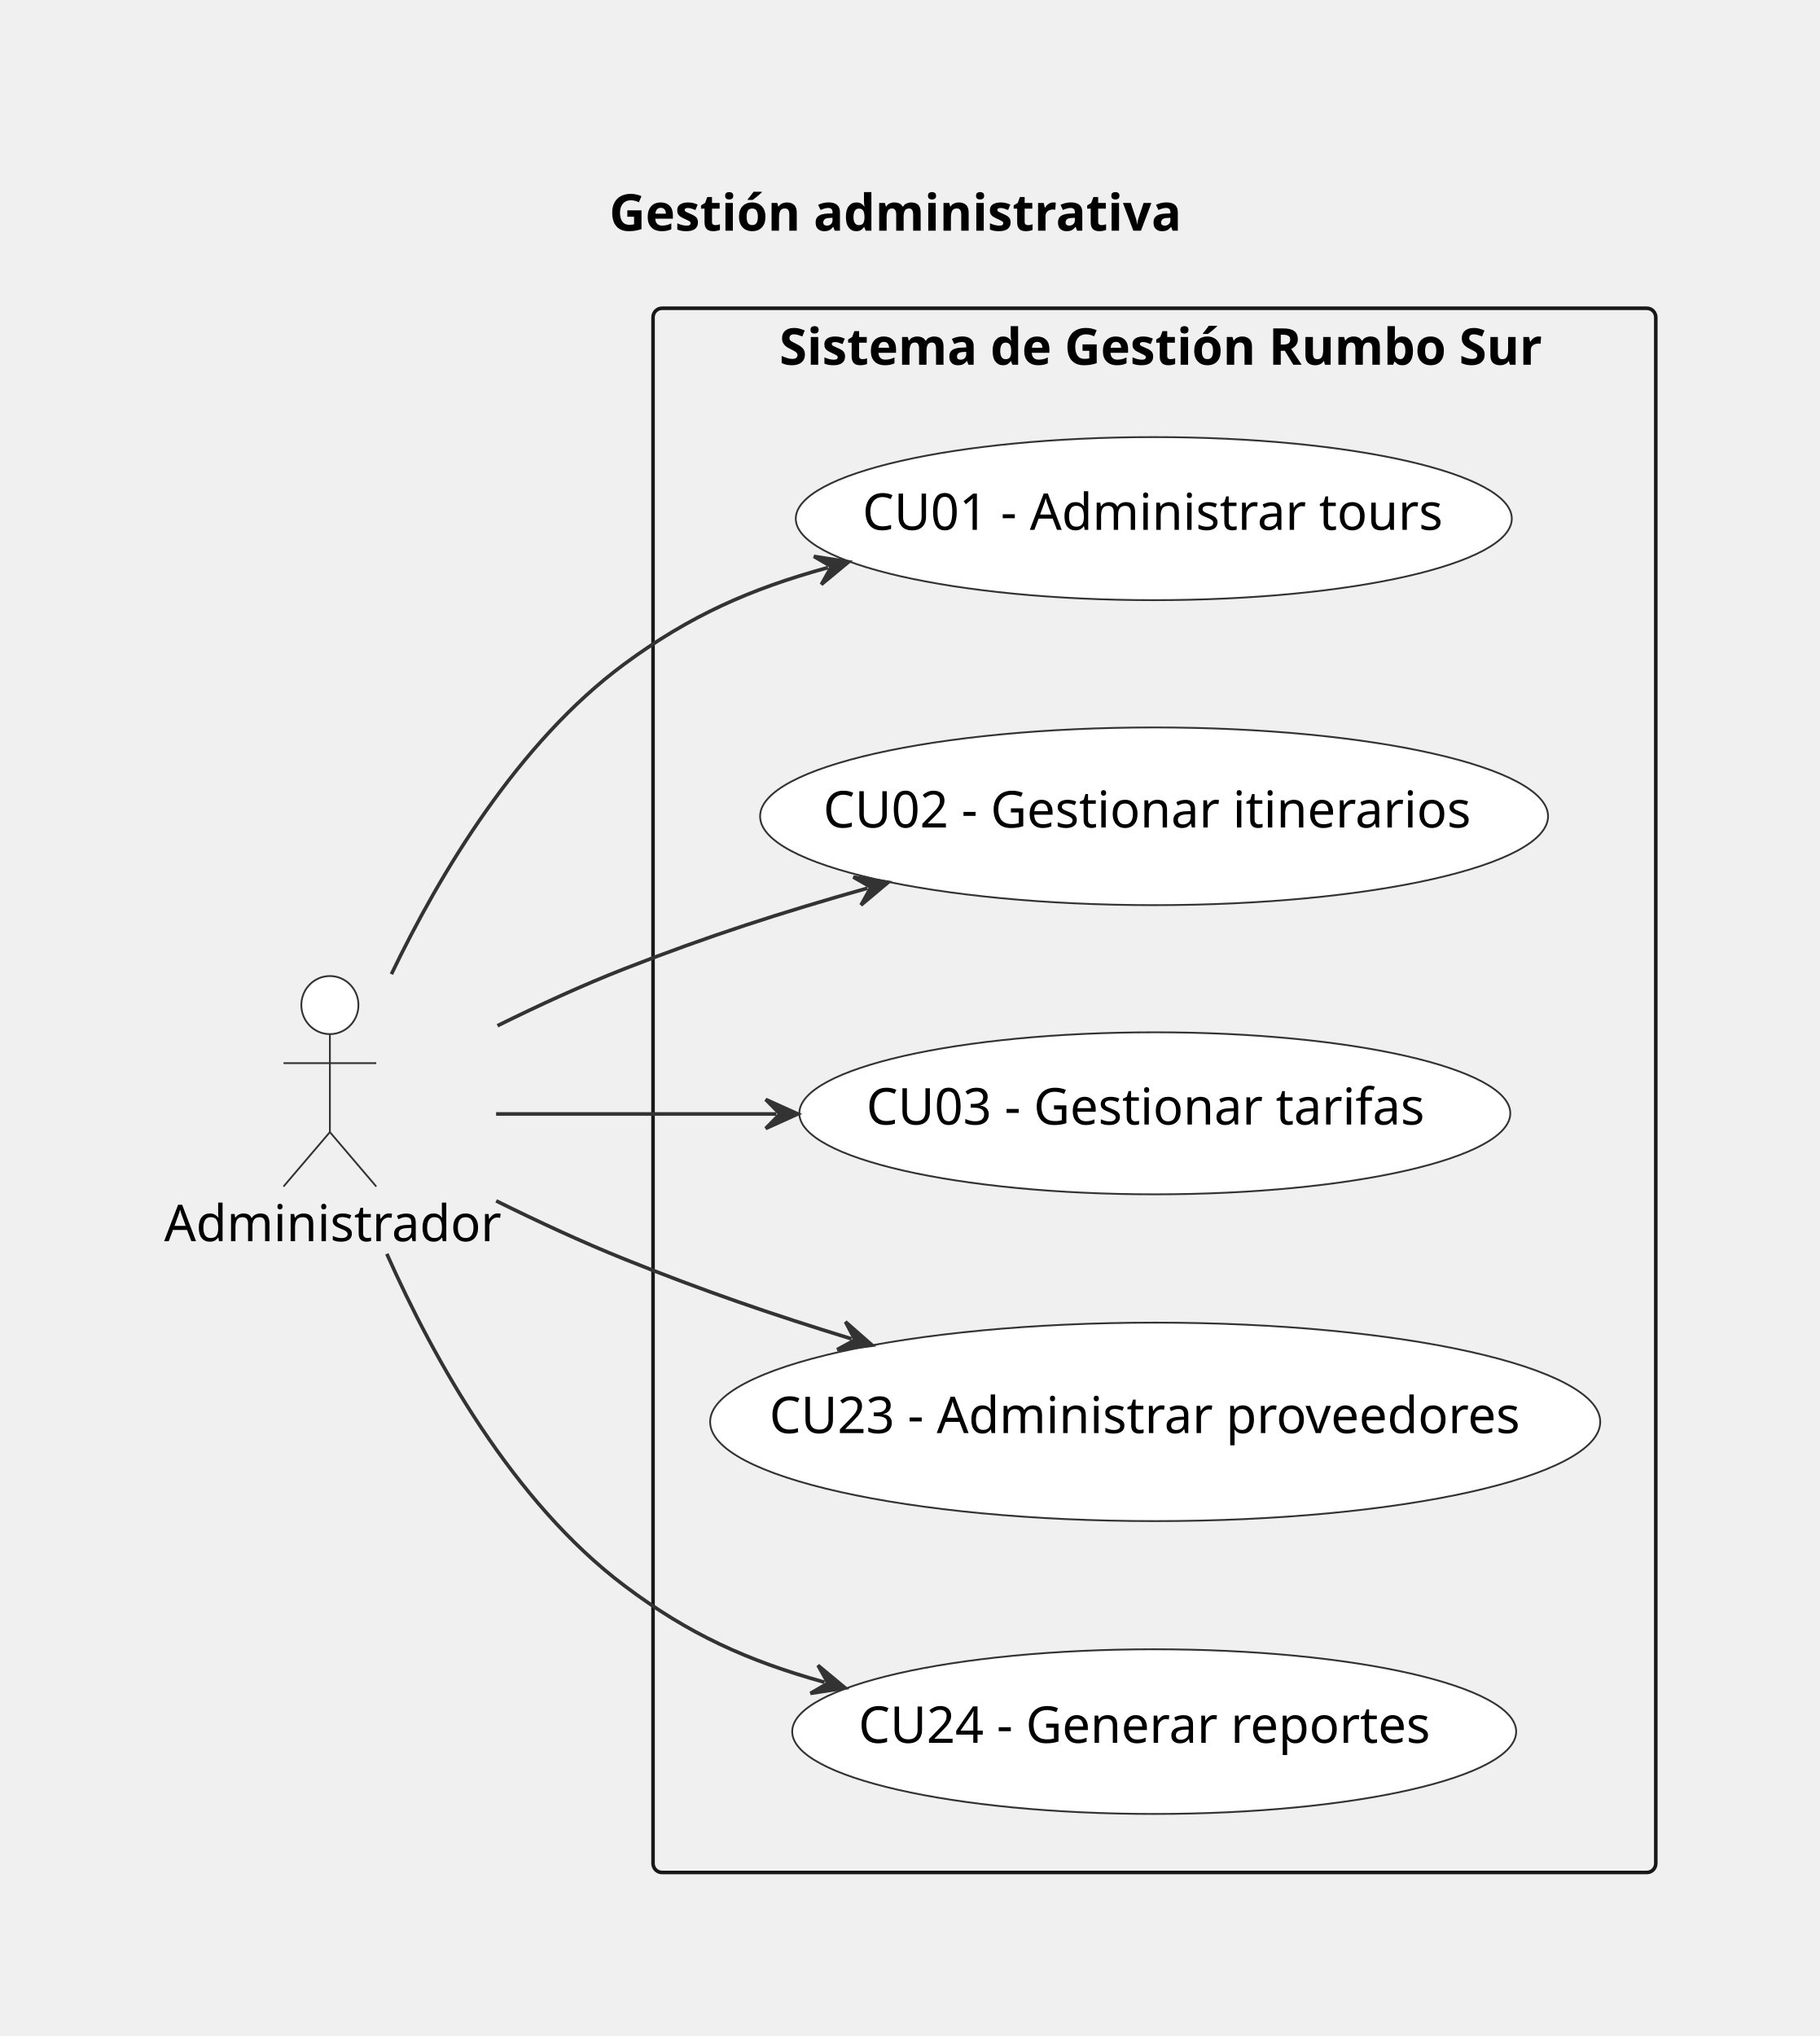
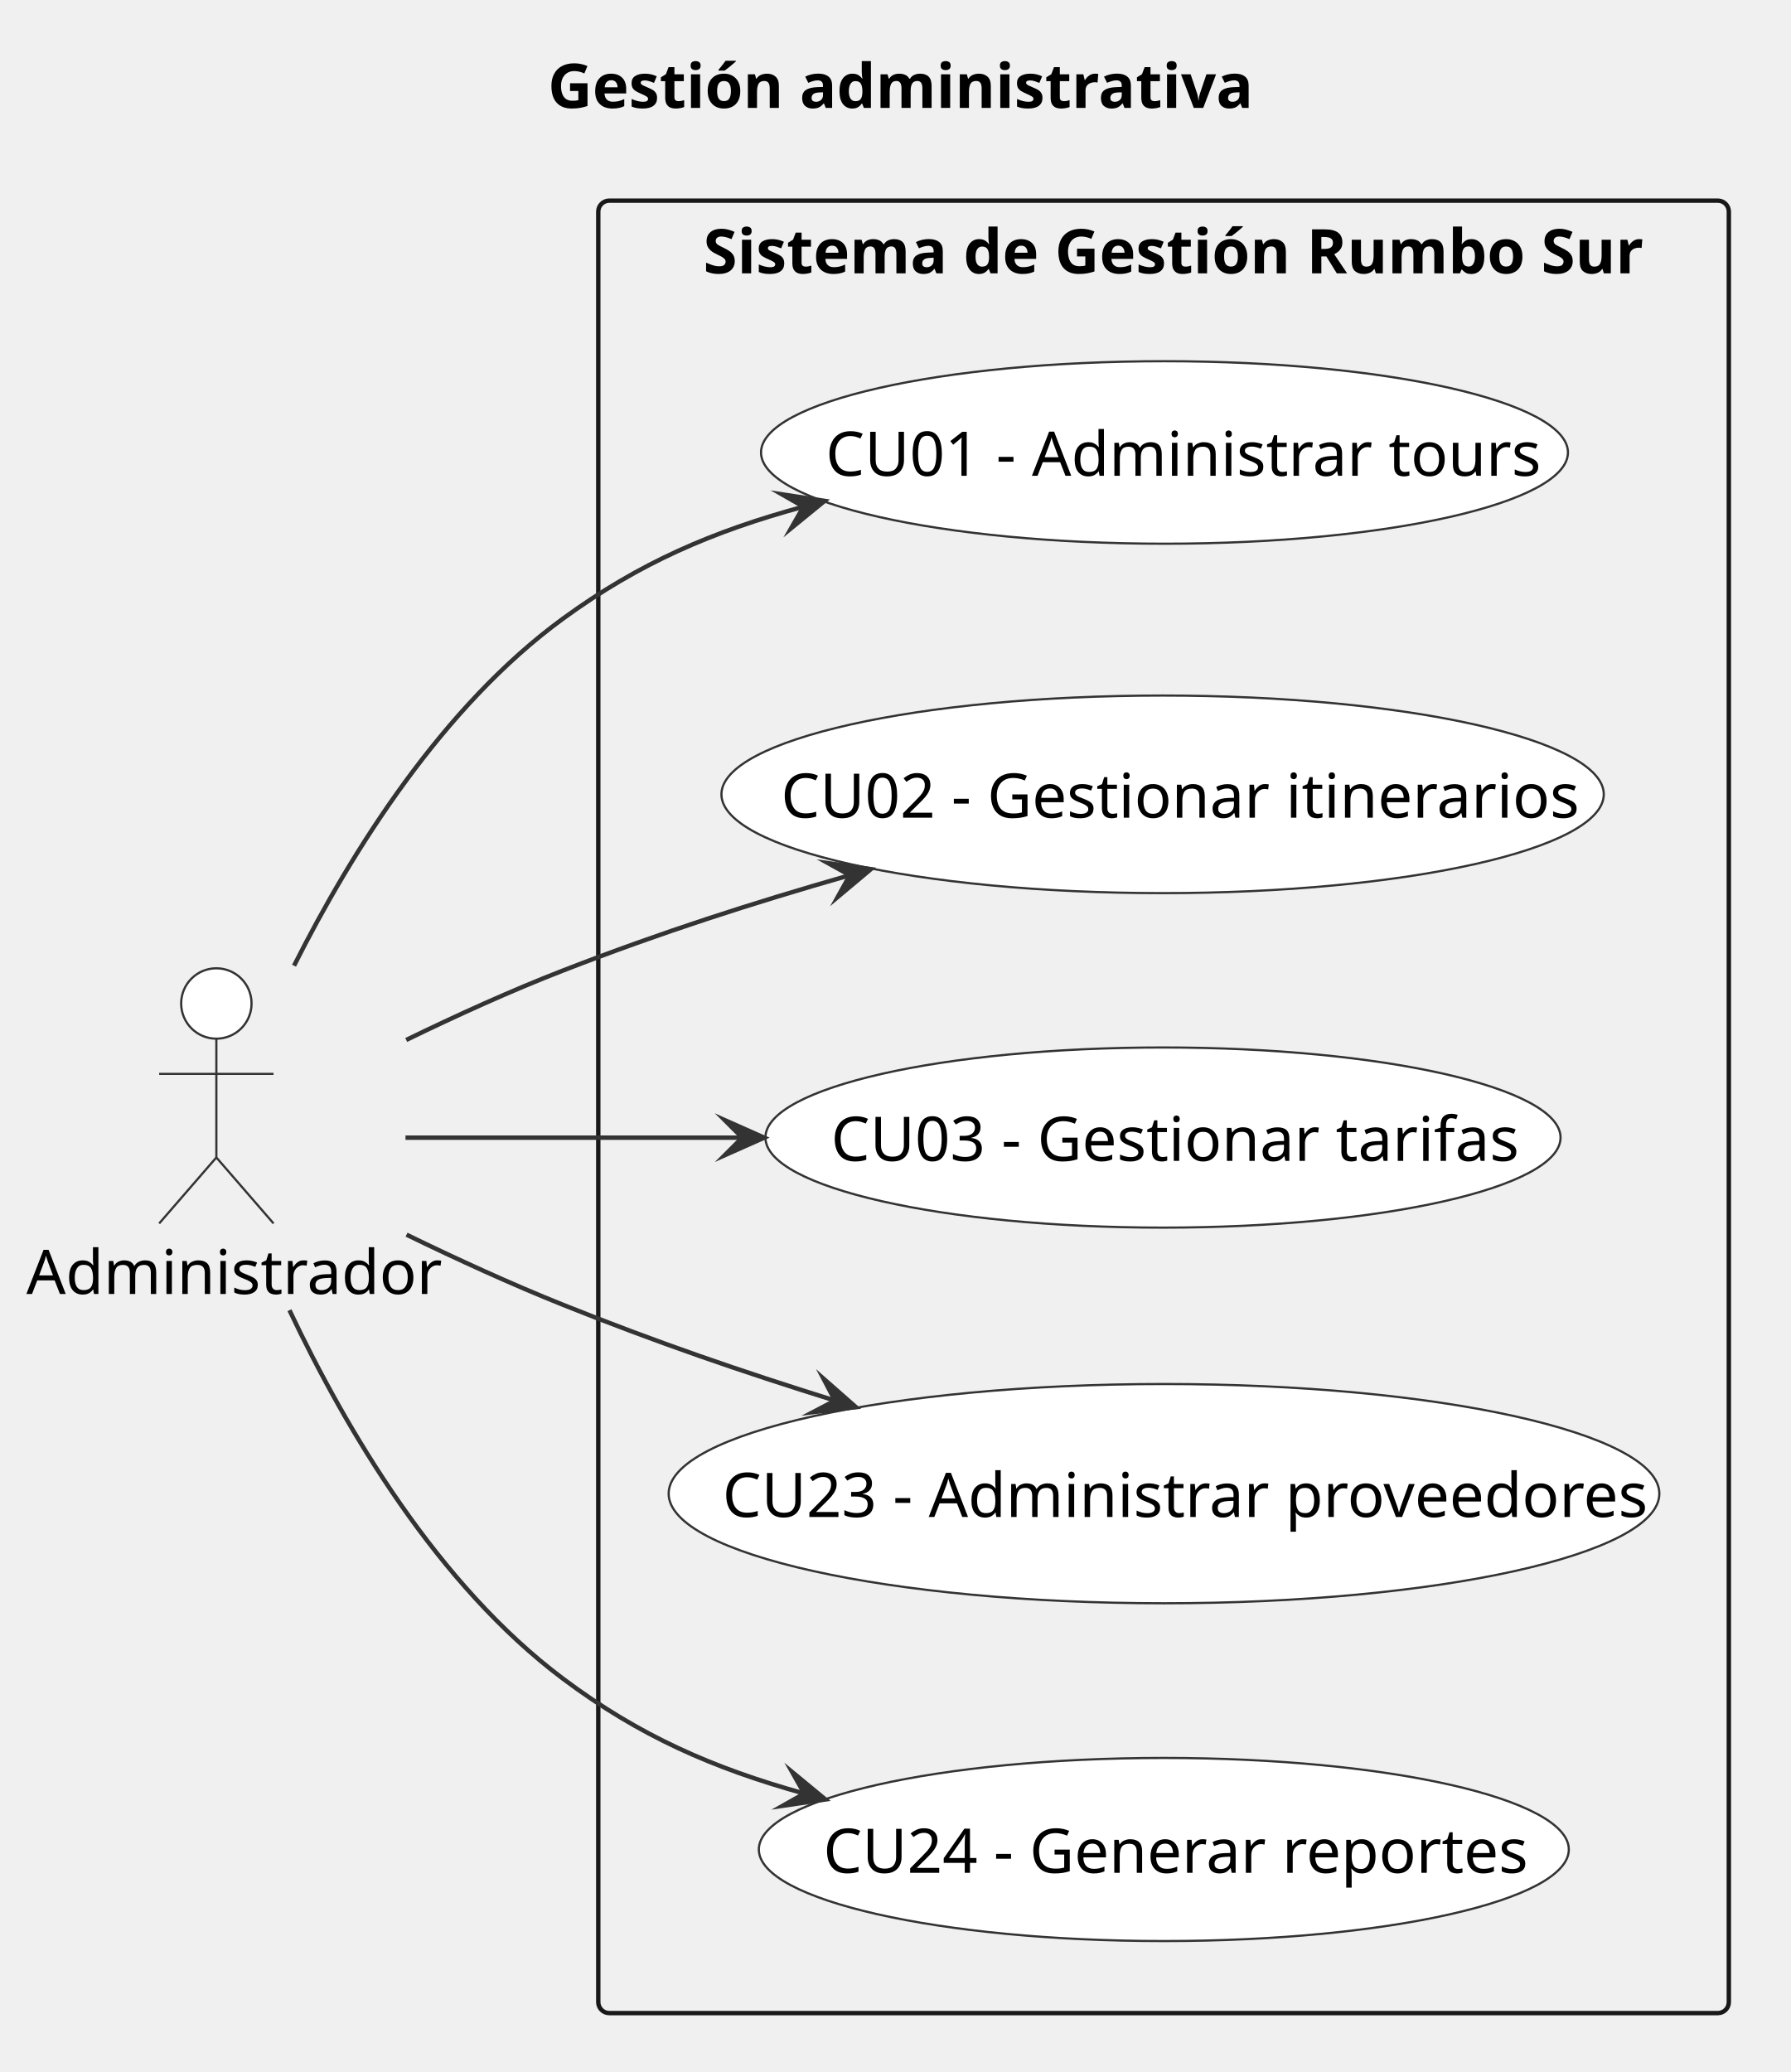
- <svg xmlns="http://www.w3.org/2000/svg" contentStyleType="text/css" height="561px" preserveAspectRatio="none" style="width:430px;height:481px;background:#FFFFFF;" version="1.1" viewBox="-40 -40 510 561" width="510px" zoomAndPan="magnify">
+ <svg xmlns="http://www.w3.org/2000/svg" version="1.1" data-diagram-type="DESCRIPTION" style="width:407px;height:471px;background:#FFFFFF;" width="407px" height="471px" viewBox="0 0 407 471" zoomAndPan="magnify" preserveAspectRatio="none" contentStyleType="text/css">
  <defs />
-   <g>
-     <text fill="#000000" font-family="sans-serif" font-size="14" font-weight="bold" lengthAdjust="spacing" textLength="154.499" x="130.75" y="23.562">Gestión administrativa</text>
-     <g id="cluster_Sistema de Gestión Rumbo Sur">
-       <rect fill="none" height="431" rx="2.5" ry="2.5" style="stroke:#181818;stroke-width:1.0;" width="281" x="143" y="44.94" />
-       <text fill="#000000" font-family="sans-serif" font-size="14" font-weight="bold" lengthAdjust="spacing" textLength="210.191" x="178.404" y="60.502">Sistema de Gestión Rumbo Sur</text>
+   <g font-family="sans-serif" lengthAdjust="spacing">
+     <g class="title" data-source-line="1">
+       <text x="124.535" y="24.533" fill="#000" font-size="14" textLength="150.931" font-weight="700">Gestión administrativa</text>
    </g>
-     <g id="elem_CU01">
-       <ellipse cx="283.325" cy="102.904" fill="#FFFFFF" rx="100.325" ry="22.465" style="stroke:#333333;stroke-width:0.5;" />
-       <text fill="#000000" font-family="sans-serif" font-size="14" lengthAdjust="spacing" textLength="163.256" x="201.697" y="105.997">CU01 - Administrar tours</text>
+     <g class="cluster" data-qualified-name="Sistema de Gesti.n Rumbo Sur" id="ent0002" data-source-line="15">
+       <rect x="136" y="45.609" width="257" height="412" fill="none" style="stroke:#181818;stroke-width:1;" rx="2.5" ry="2.5" />
+       <text x="159.869" y="62.143" fill="#000" font-size="14" textLength="209.262" font-weight="700">Sistema de Gestión Rumbo Sur</text>
    </g>
-     <g id="elem_CU02">
-       <ellipse cx="283.404" cy="184.92" fill="#FFFFFF" rx="110.403" ry="24.481" style="stroke:#333333;stroke-width:0.5;" />
-       <text fill="#000000" font-family="sans-serif" font-size="14" lengthAdjust="spacing" textLength="185.404" x="190.701" y="188.013">CU02 - Gestionar itinerarios</text>
+     <g class="entity" data-qualified-name="Sistema de Gesti.n Rumbo Sur.CU01" id="ent0003" data-source-line="16">
+       <ellipse cx="264.714" cy="102.852" rx="91.714" ry="20.743" fill="#FFF" style="stroke:#333;stroke-width:0.5;" />
+       <text x="187.694" y="108.157" fill="#000" font-size="14" textLength="154.041">CU01 - Administrar tours</text>
    </g>
-     <g id="elem_CU03">
-       <ellipse cx="283.614" cy="266.762" fill="#FFFFFF" rx="99.614" ry="22.323" style="stroke:#333333;stroke-width:0.5;" />
-       <text fill="#000000" font-family="sans-serif" font-size="14" lengthAdjust="spacing" textLength="161.677" x="202.776" y="269.855">CU03 - Gestionar tarifas</text>
+     <g class="entity" data-qualified-name="Sistema de Gesti.n Rumbo Sur.CU02" id="ent0004" data-source-line="17">
+       <ellipse cx="264.286" cy="180.566" rx="100.286" ry="22.457" fill="#FFF" style="stroke:#333;stroke-width:0.5;" />
+       <text x="177.531" y="185.871" fill="#000" font-size="14" textLength="173.51">CU02 - Gestionar itinerarios</text>
    </g>
-     <g id="elem_CU23">
-       <ellipse cx="283.715" cy="351.783" fill="#FFFFFF" rx="124.715" ry="27.343" style="stroke:#333333;stroke-width:0.5;" />
-       <text fill="#000000" font-family="sans-serif" font-size="14" lengthAdjust="spacing" textLength="216.221" x="175.605" y="354.875">CU23 - Administrar proveedores</text>
+     <g class="entity" data-qualified-name="Sistema de Gesti.n Rumbo Sur.CU03" id="ent0005" data-source-line="18">
+       <ellipse cx="264.373" cy="258.584" rx="90.373" ry="20.475" fill="#FFF" style="stroke:#333;stroke-width:0.5;" />
+       <text x="188.901" y="263.889" fill="#000" font-size="14" textLength="150.944">CU03 - Gestionar tarifas</text>
    </g>
-     <g id="elem_CU24">
-       <ellipse cx="283.437" cy="437.127" fill="#FFFFFF" rx="101.437" ry="22.687" style="stroke:#333333;stroke-width:0.5;" />
-       <text fill="#000000" font-family="sans-serif" font-size="14" lengthAdjust="spacing" textLength="165.724" x="200.575" y="440.22">CU24 - Generar reportes</text>
+     <g class="entity" data-qualified-name="Sistema de Gesti.n Rumbo Sur.CU23" id="ent0006" data-source-line="19">
+       <ellipse cx="264.602" cy="339.53" rx="112.602" ry="24.92" fill="#FFF" style="stroke:#333;stroke-width:0.5;" />
+       <text x="164.23" y="344.834" fill="#000" font-size="14" textLength="200.744">CU23 - Administrar proveedores</text>
    </g>
-     <g id="elem_ADM">
-       <ellipse cx="52.443" cy="236.94" fill="#FFFFFF" rx="8" ry="8" style="stroke:#333333;stroke-width:0.5;" />
-       <path d="M52.443,244.94 L52.443,271.94 M39.443,252.94 L65.443,252.94 M52.443,271.94 L39.443,286.94 M52.443,271.94 L65.443,286.94 " fill="none" style="stroke:#333333;stroke-width:0.5;" />
-       <text fill="#000000" font-family="sans-serif" font-size="14" lengthAdjust="spacing" textLength="92.887" x="6" y="302.002">Administrador</text>
+     <g class="entity" data-qualified-name="Sistema de Gesti.n Rumbo Sur.CU24" id="ent0007" data-source-line="20">
+       <ellipse cx="264.562" cy="420.422" rx="92.062" ry="20.812" fill="#FFF" style="stroke:#333;stroke-width:0.5;" />
+       <text x="187.141" y="425.726" fill="#000" font-size="14" textLength="154.841">CU24 - Generar reportes</text>
    </g>
-     <g id="link_ADM_CU01">
-       <path d="M69.68,228.419 C83.24,200.709 105.17,164.56 135,142.94 C153.37,129.63 170.129,122.318 192.019,116.388 " fill="none" id="ADM-to-CU01" style="stroke:#333333;stroke-width:1.0;" />
-       <polygon fill="#333333" points="197.81,114.82,188.077,113.312,192.984,116.127,190.169,121.034,197.81,114.82" style="stroke:#333333;stroke-width:1.0;" />
+     <g class="entity" data-qualified-name="ADM" id="ent0001" data-source-line="14">
+       <ellipse cx="49.183" cy="228.109" rx="8" ry="8" fill="#FFF" style="stroke:#333;stroke-width:0.5;" />
+       <path d="M49.183,236.109 L49.183,263.109 M36.183,244.109 L62.183,244.109 M49.183,263.109 L36.183,278.109 M49.183,263.109 L62.183,278.109" style="stroke:#333;stroke-width:0.5;" fill="none" />
+       <text x="6" y="294.143" fill="#000" font-size="14" textLength="86.365">Administrador</text>
    </g>
-     <g id="link_ADM_CU02">
-       <path d="M99.41,242.63 C110.86,237.06 123.23,231.459 135,226.94 C158.61,217.869 179.229,211.355 203.099,204.725 " fill="none" id="ADM-to-CU02" style="stroke:#333333;stroke-width:1.0;" />
-       <polygon fill="#333333" points="208.88,203.119,199.138,201.674,204.062,204.458,201.279,209.382,208.88,203.119" style="stroke:#333333;stroke-width:1.0;" />
+     <g class="link" data-entity-1="ent0001" data-entity-2="ent0003" id="lnk8" data-source-line="22" data-link-type="dependency">
+       <path d="M66.84,219.519 C79.94,193.539 100.52,160.649 128,140.609 C145.37,127.939 161.986,120.804 182.646,115.174" style="stroke:#333;stroke-width:1;" fill="none" id="ADM-to-CU01" />
+       <polygon points="187.47,113.859,177.735,112.366,182.646,115.174,179.838,120.085,187.47,113.859" fill="#333" style="stroke:#333;stroke-width:1;stroke-linejoin:miter;stroke-miterlimit:10;" />
    </g>
-     <g id="link_ADM_CU03">
-       <path d="M99.02,266.94 C123.28,266.94 148.13,266.94 177.57,266.94 " fill="none" id="ADM-to-CU03" style="stroke:#333333;stroke-width:1.0;" />
-       <polygon fill="#333333" points="183.57,266.94,174.57,262.94,178.57,266.94,174.57,270.94,183.57,266.94" style="stroke:#333333;stroke-width:1.0;" />
+     <g class="link" data-entity-1="ent0001" data-entity-2="ent0004" id="lnk9" data-source-line="23" data-link-type="dependency">
+       <path d="M92.34,236.399 C103.75,230.849 116.2,225.189 128,220.609 C150.41,211.909 170.714,205.388 193.174,198.948" style="stroke:#333;stroke-width:1;" fill="none" id="ADM-to-CU02" />
+       <polygon points="197.98,197.569,188.226,196.205,193.174,198.948,190.431,203.895,197.98,197.569" fill="#333" style="stroke:#333;stroke-width:1;stroke-linejoin:miter;stroke-miterlimit:10;" />
    </g>
-     <g id="link_ADM_CU23">
-       <path d="M99.04,290.889 C110.61,296.519 123.13,302.25 135,306.94 C157.16,315.69 175.997,322.062 198.637,328.912 " fill="none" id="ADM-to-CU23" style="stroke:#333333;stroke-width:1.0;" />
-       <polygon fill="#333333" points="204.38,330.649,196.924,324.214,199.594,329.202,194.607,331.872,204.38,330.649" style="stroke:#333333;stroke-width:1.0;" />
+     <g class="link" data-entity-1="ent0001" data-entity-2="ent0005" id="lnk10" data-source-line="24" data-link-type="dependency">
+       <path d="M92.18,258.609 C115.51,258.609 140.44,258.609 168.73,258.609" style="stroke:#333;stroke-width:1;" fill="none" id="ADM-to-CU03" />
+       <polygon points="173.73,258.609,164.73,254.609,168.73,258.609,164.73,262.609,173.73,258.609" fill="#333" style="stroke:#333;stroke-width:1;stroke-linejoin:miter;stroke-miterlimit:10;" />
    </g>
-     <g id="link_ADM_CU24">
-       <path d="M68.4,305.49 C81.64,334.76 103.75,373.779 135,396.94 C153.01,410.289 169.413,417.594 191.063,423.524 " fill="none" id="ADM-to-CU24" style="stroke:#333333;stroke-width:1.0;" />
-       <polygon fill="#333333" points="196.85,425.11,189.226,418.874,192.028,423.789,187.113,426.59,196.85,425.11" style="stroke:#333333;stroke-width:1.0;" />
+     <g class="link" data-entity-1="ent0001" data-entity-2="ent0006" id="lnk11" data-source-line="25" data-link-type="dependency">
+       <path d="M92.41,280.659 C103.81,286.209 116.25,291.909 128,296.609 C149.31,305.129 168.247,311.65 189.807,318.38" style="stroke:#333;stroke-width:1;" fill="none" id="ADM-to-CU23" />
+       <polygon points="194.58,319.869,187.181,313.369,189.807,318.38,184.797,321.006,194.58,319.869" fill="#333" style="stroke:#333;stroke-width:1;stroke-linejoin:miter;stroke-miterlimit:10;" />
+     </g>
+     <g class="link" data-entity-1="ent0001" data-entity-2="ent0007" id="lnk12" data-source-line="26" data-link-type="dependency">
+       <path d="M65.8,297.829 C78.7,325.089 99.47,360.229 128,381.609 C145.34,394.599 162.063,401.929 182.833,407.709" style="stroke:#333;stroke-width:1;" fill="none" id="ADM-to-CU24" />
+       <polygon points="187.65,409.049,180.052,402.783,182.833,407.709,177.907,410.49,187.65,409.049" fill="#333" style="stroke:#333;stroke-width:1;stroke-linejoin:miter;stroke-miterlimit:10;" />
    </g>
  </g>
</svg>
